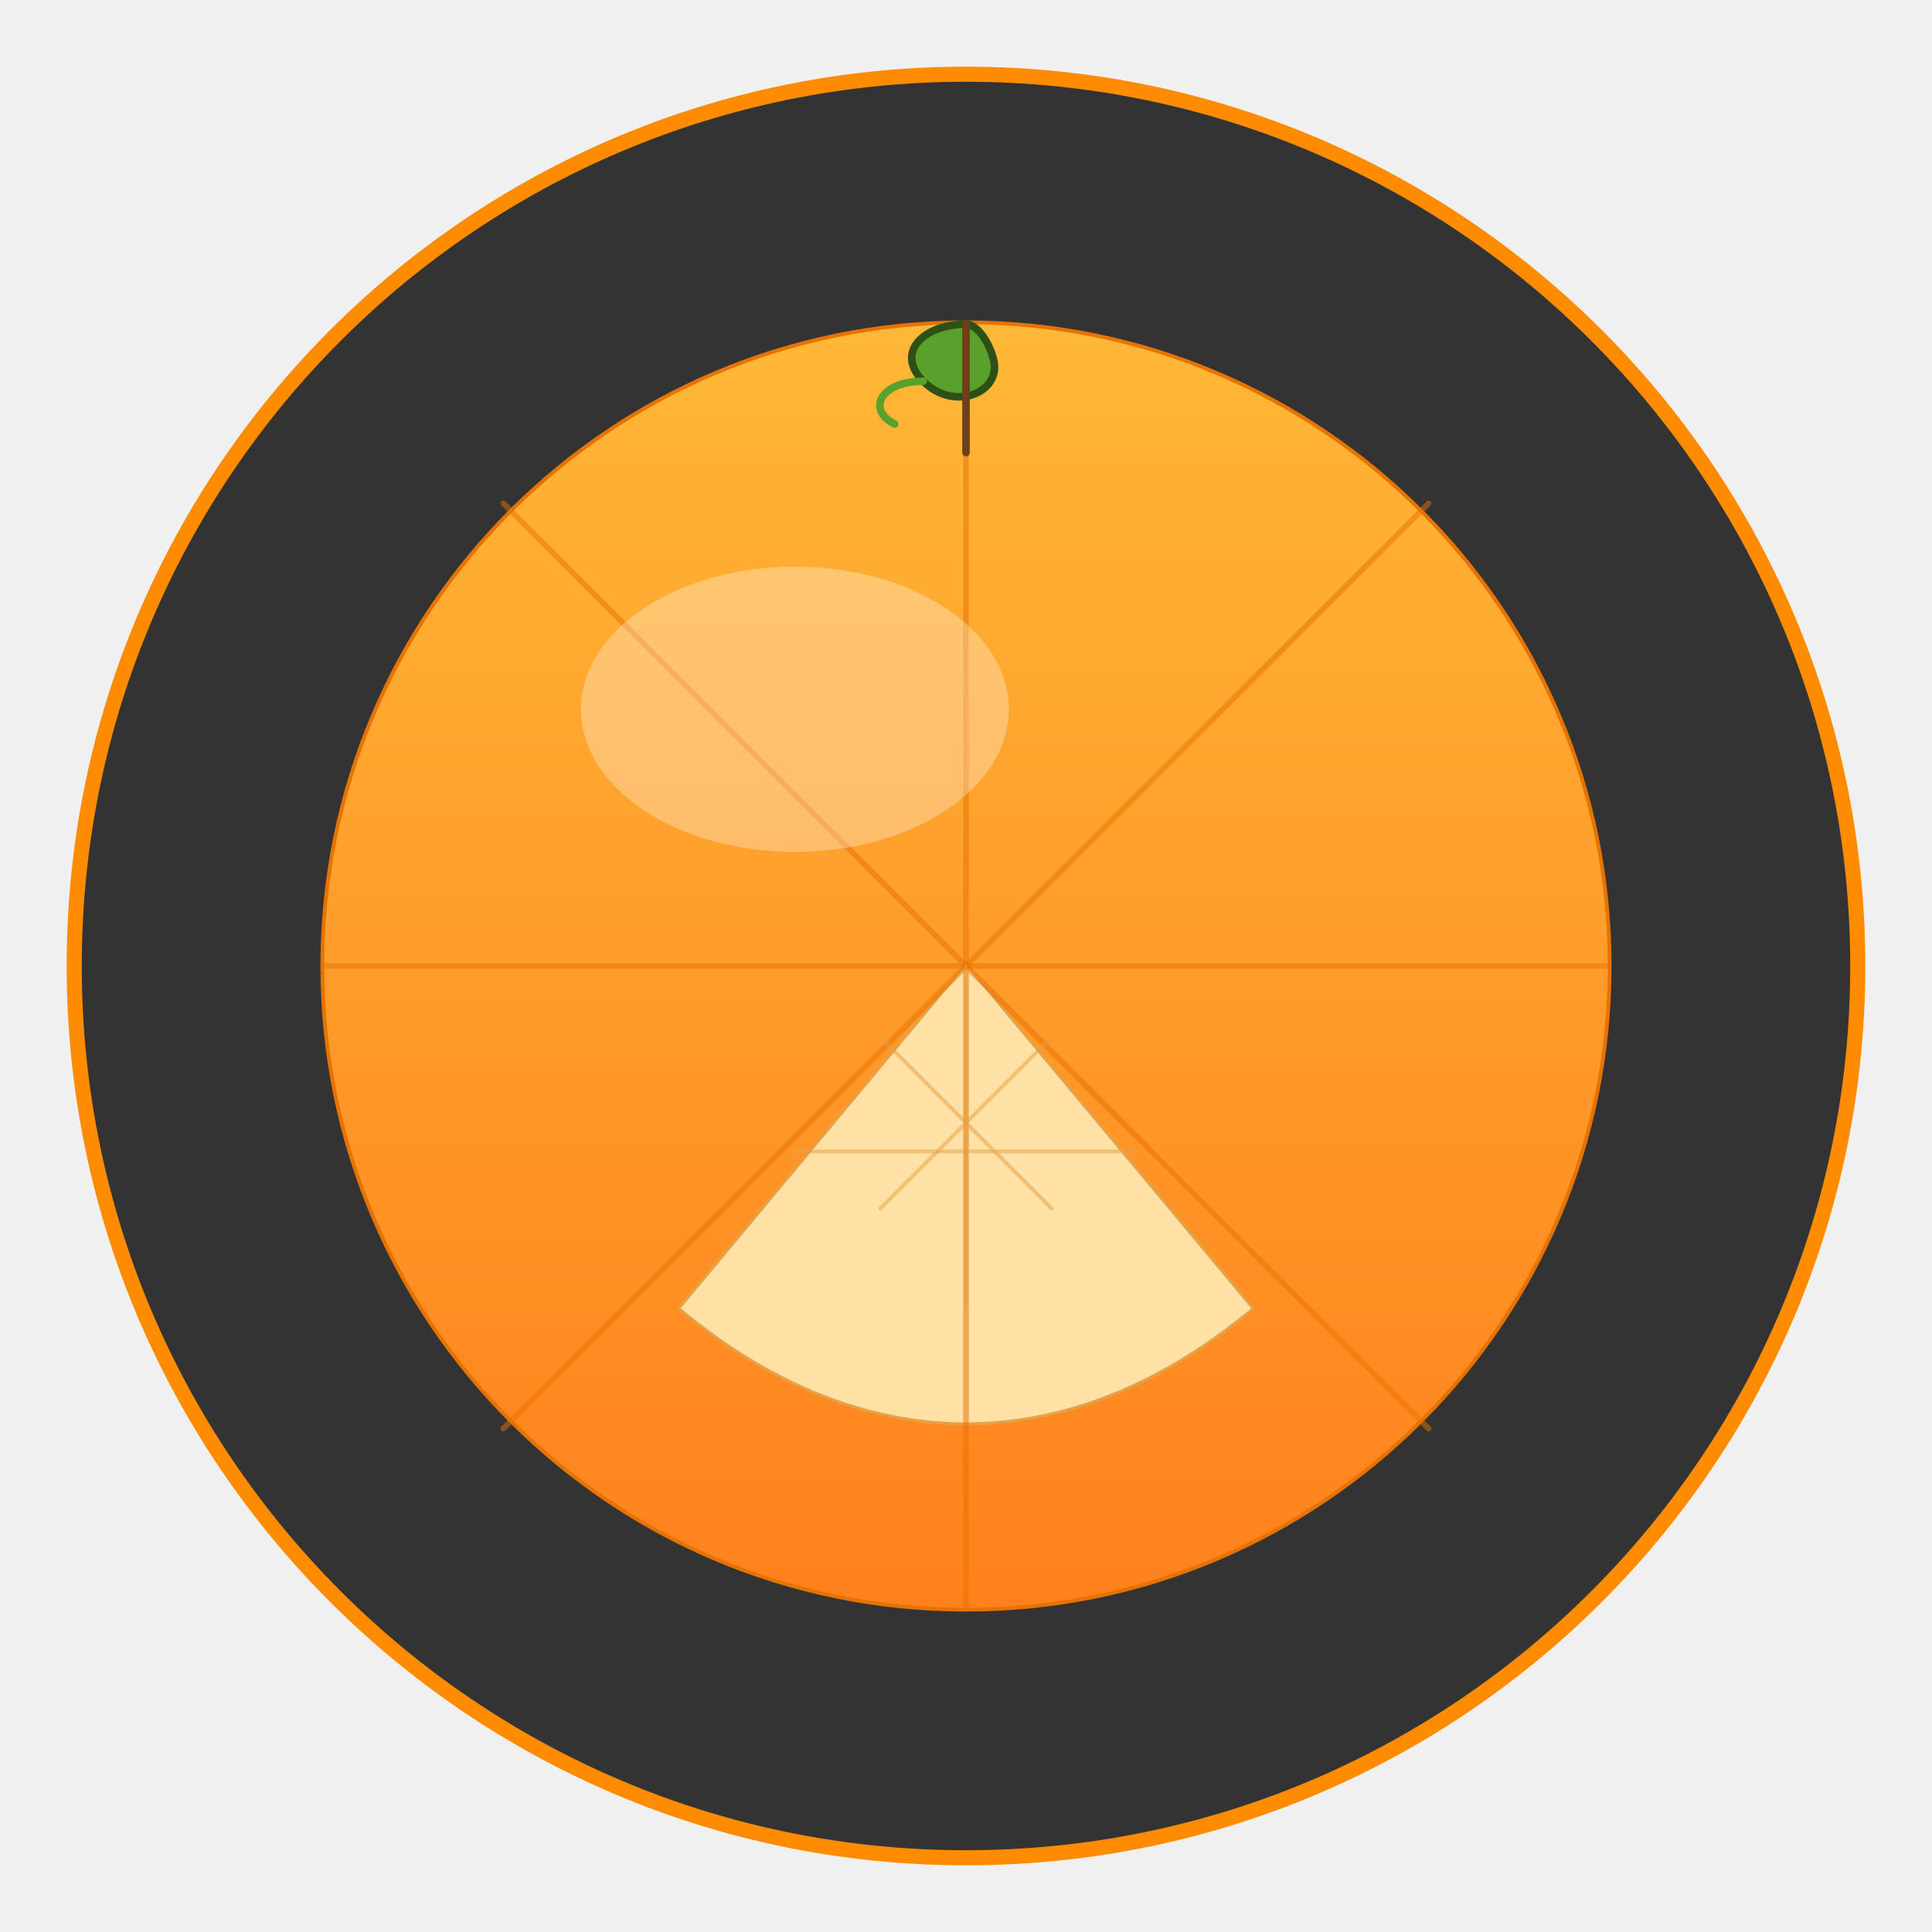
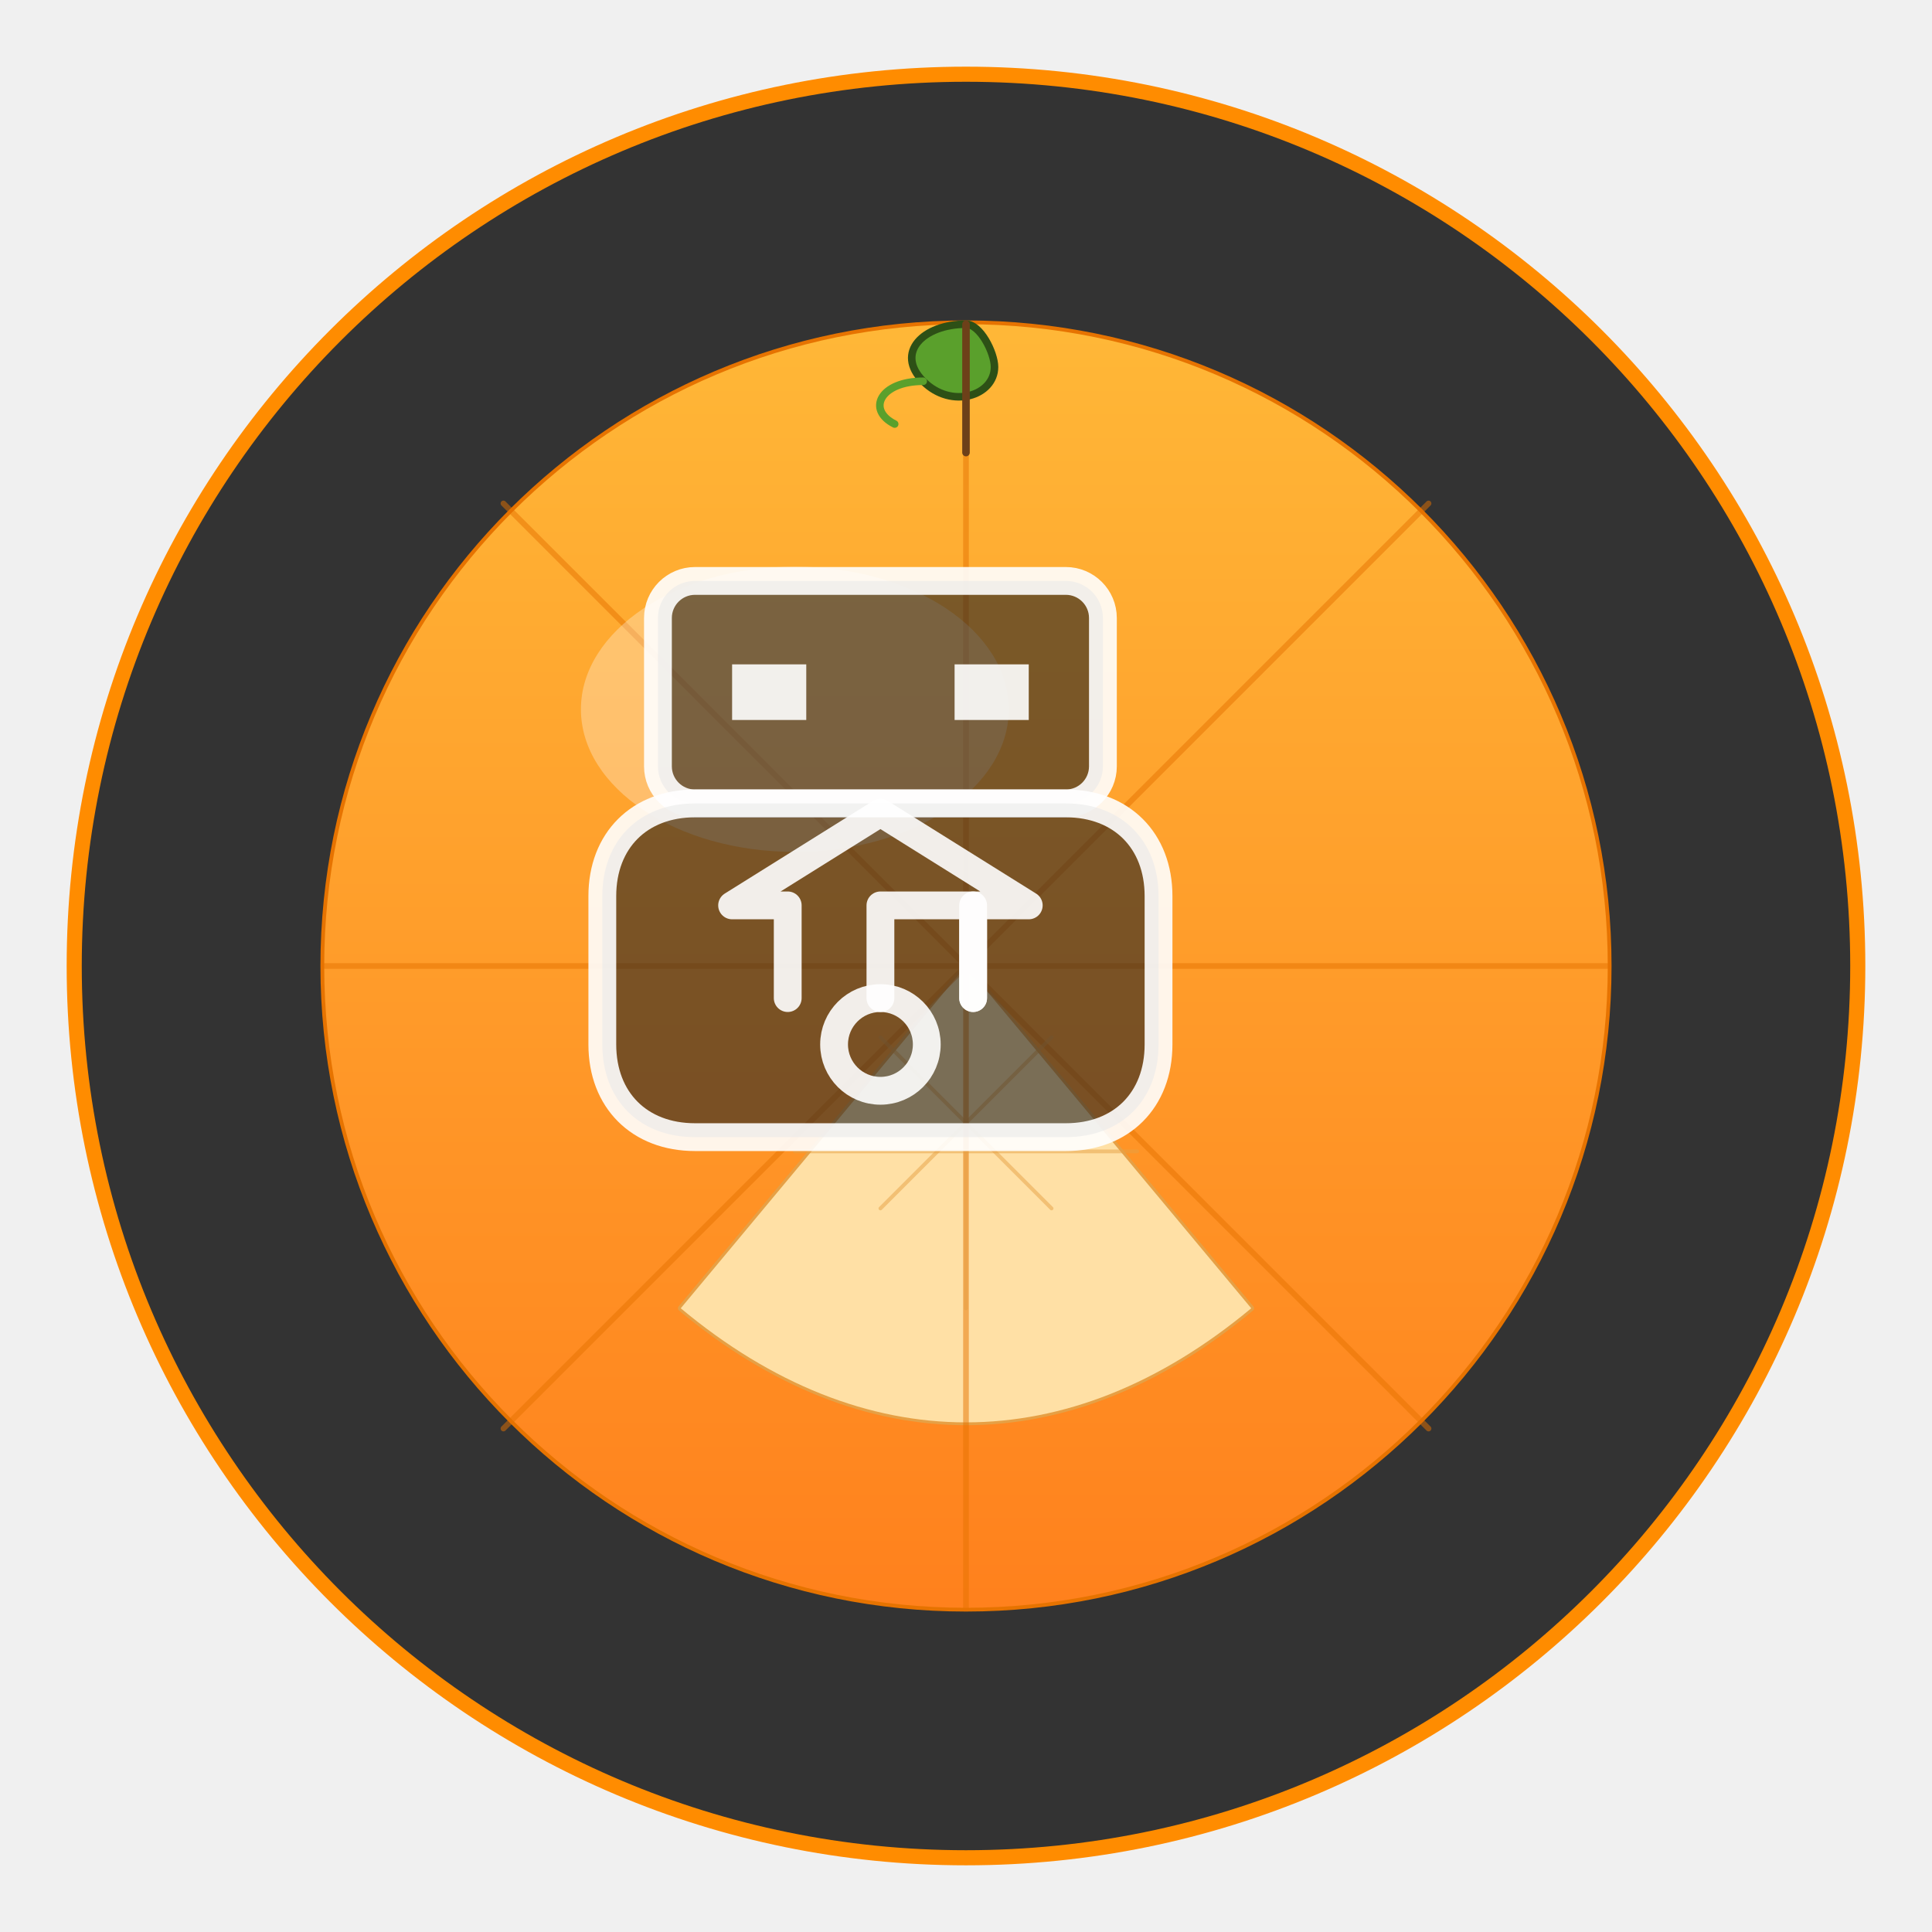
<svg xmlns="http://www.w3.org/2000/svg" width="512" height="512" viewBox="0 0 135.467 135.467" version="1.1">
  <defs>
    <linearGradient id="orangeGradient" gradientUnits="userSpaceOnUse" x1="67.733" y1="20" x2="67.733" y2="115.467">
      <stop offset="0%" stop-color="#ffb938" id="stop1" />
      <stop offset="100%" stop-color="#ff7f1c" id="stop2" />
    </linearGradient>
    <filter id="shadow1" x="-0.1" y="-0.1" width="1.2" height="1.2">
      <feGaussianBlur stdDeviation="2" id="feGaussianBlur2" />
    </filter>
  </defs>
  <g>
    <circle style="fill:#333333;stroke:#ff8c00;stroke-width:2.117;stroke-linecap:round;stroke-linejoin:round;stroke-miterlimit:4;stroke-dasharray:none;paint-order:stroke fill markers" id="path1" cx="67.733" cy="67.733" r="62" />
    <circle style="fill:url(#orangeGradient);stroke:#e67300;stroke-width:0.529;stroke-linecap:round;stroke-linejoin:round;stroke-miterlimit:4;stroke-dasharray:none;paint-order:stroke fill markers" id="path2" cx="67.733" cy="67.733" r="45" />
    <path style="fill:#ffe0a5;stroke:#e6a045;stroke-width:0.397;stroke-linecap:round;stroke-linejoin:round;stroke-miterlimit:4;stroke-dasharray:none;paint-order:stroke fill markers" d="m 67.733,67.733 20,24 c -12.8,10.667 -27.2,10.667 -40,0 z" id="path3" />
    <path style="fill:none;stroke:#e67300;stroke-width:0.397;stroke-linecap:round;stroke-linejoin:round;stroke-miterlimit:4;stroke-dasharray:none;stroke-opacity:0.5" d="m 67.733,22.733 v 90" id="path4" />
    <path style="fill:none;stroke:#e67300;stroke-width:0.397;stroke-linecap:round;stroke-linejoin:round;stroke-miterlimit:4;stroke-dasharray:none;stroke-opacity:0.5" d="m 22.733,67.733 h 90" id="path5" />
    <path style="fill:none;stroke:#e67300;stroke-width:0.397;stroke-linecap:round;stroke-linejoin:round;stroke-miterlimit:4;stroke-dasharray:none;stroke-opacity:0.5" d="M 35.3,35.3 100.167,100.167" id="path6" />
    <path style="fill:none;stroke:#e67300;stroke-width:0.397;stroke-linecap:round;stroke-linejoin:round;stroke-miterlimit:4;stroke-dasharray:none;stroke-opacity:0.5" d="M 100.167,35.3 35.3,100.167" id="path7" />
    <path style="fill:none;stroke:#e6a045;stroke-width:0.265;stroke-linecap:round;stroke-linejoin:round;stroke-miterlimit:4;stroke-dasharray:none;stroke-opacity:0.5" d="m 67.733,67.733 v 24" id="path8" />
    <path style="fill:none;stroke:#e6a045;stroke-width:0.265;stroke-linecap:round;stroke-linejoin:round;stroke-miterlimit:4;stroke-dasharray:none;stroke-opacity:0.5" d="m 61.733,72.733 12,12" id="path9" />
    <path style="fill:none;stroke:#e6a045;stroke-width:0.265;stroke-linecap:round;stroke-linejoin:round;stroke-miterlimit:4;stroke-dasharray:none;stroke-opacity:0.5" d="m 73.733,72.733 -12,12" id="path10" />
    <path style="fill:none;stroke:#e6a045;stroke-width:0.265;stroke-linecap:round;stroke-linejoin:round;stroke-miterlimit:4;stroke-dasharray:none;stroke-opacity:0.5" d="m 55.733,80.733 h 24" id="path11" />
    <ellipse style="fill:#ffffff;fill-opacity:0.3;stroke:none;stroke-width:0.265;stroke-linecap:round;stroke-linejoin:round;stroke-miterlimit:4;stroke-dasharray:none;paint-order:stroke fill markers" id="path12" cx="55.733" cy="49.733" rx="15" ry="10" />
    <path style="fill:#5aa02c;stroke:#2d5016;stroke-width:0.529;stroke-linecap:round;stroke-linejoin:round;stroke-miterlimit:4;stroke-dasharray:none;stroke-opacity:1" d="m 67.733,22.733 c -3,0 -5,2 -3,4 2,2 5,1 5,-1 0,-1 -1,-3 -2,-3 z" id="path13" />
    <path style="fill:none;stroke:#5aa02c;stroke-width:0.529;stroke-linecap:round;stroke-linejoin:round;stroke-miterlimit:4;stroke-dasharray:none;stroke-opacity:1" d="m 64.733,26.733 c -3,0 -4,2 -2,3" id="path14" />
    <path style="fill:#8d5524;stroke:#6d4019;stroke-width:0.529;stroke-linecap:round;stroke-linejoin:round;stroke-miterlimit:4;stroke-dasharray:none;stroke-opacity:1" d="m 67.733,31.733 v -9" id="path15" />
+     <g transform="translate(35.73333, 40.73333) scale(1.3)">
+       <rect style="fill:#222222;fill-opacity:0.6;stroke:#ffffff;stroke-width:1.5;stroke-linecap:round;stroke-linejoin:round;stroke-miterlimit:4;stroke-dasharray:none;stroke-opacity:0.9" id="rect1" width="24" height="12" x="8" y="0" rx="2" ry="2" />
+       <rect style="fill:#ffffff;fill-opacity:0.9;stroke:none;stroke-width:1;stroke-linecap:round;stroke-linejoin:round" id="rect2" width="4" height="3" x="12" y="4.5" />
+       <rect style="fill:#ffffff;fill-opacity:0.9;stroke:none;stroke-width:1;stroke-linecap:round;stroke-linejoin:round" id="rect3" width="4" height="3" x="24" y="4.5" />
+       <path style="fill:#222222;fill-opacity:0.6;stroke:#ffffff;stroke-width:1.5;stroke-linecap:round;stroke-linejoin:round;stroke-miterlimit:4;stroke-dasharray:none;stroke-opacity:0.9" d="m 10,12 h 20 c 3,0 5,2 5,5 v 8 c 0,3 -2,5 -5,5 h -20 c -3,0 -5,-2 -5,-5 v -8 c 0,-3 2,-5 5,-5 z" id="path20" />
+       <circle style="fill:none;stroke:#ffffff;stroke-width:1.5;stroke-linecap:round;stroke-linejoin:round;stroke-opacity:0.9" id="circle1" cx="20" cy="25" r="2.5" />
+       <path style="fill:none;stroke:#ffffff;stroke-width:1.5;stroke-linecap:round;stroke-linejoin:round;stroke-opacity:0.9" d="m 20,22.5 v -5 h 5 v 5" id="path21" />
+       <path style="fill:none;stroke:#ffffff;stroke-width:1.5;stroke-linecap:round;stroke-linejoin:round;stroke-opacity:0.9" d="m 15,22.5 v -5 h -3 l 8,-5 8,5 h -3 v 5" id="path22" />
+     </g>
  </g>
</svg>
